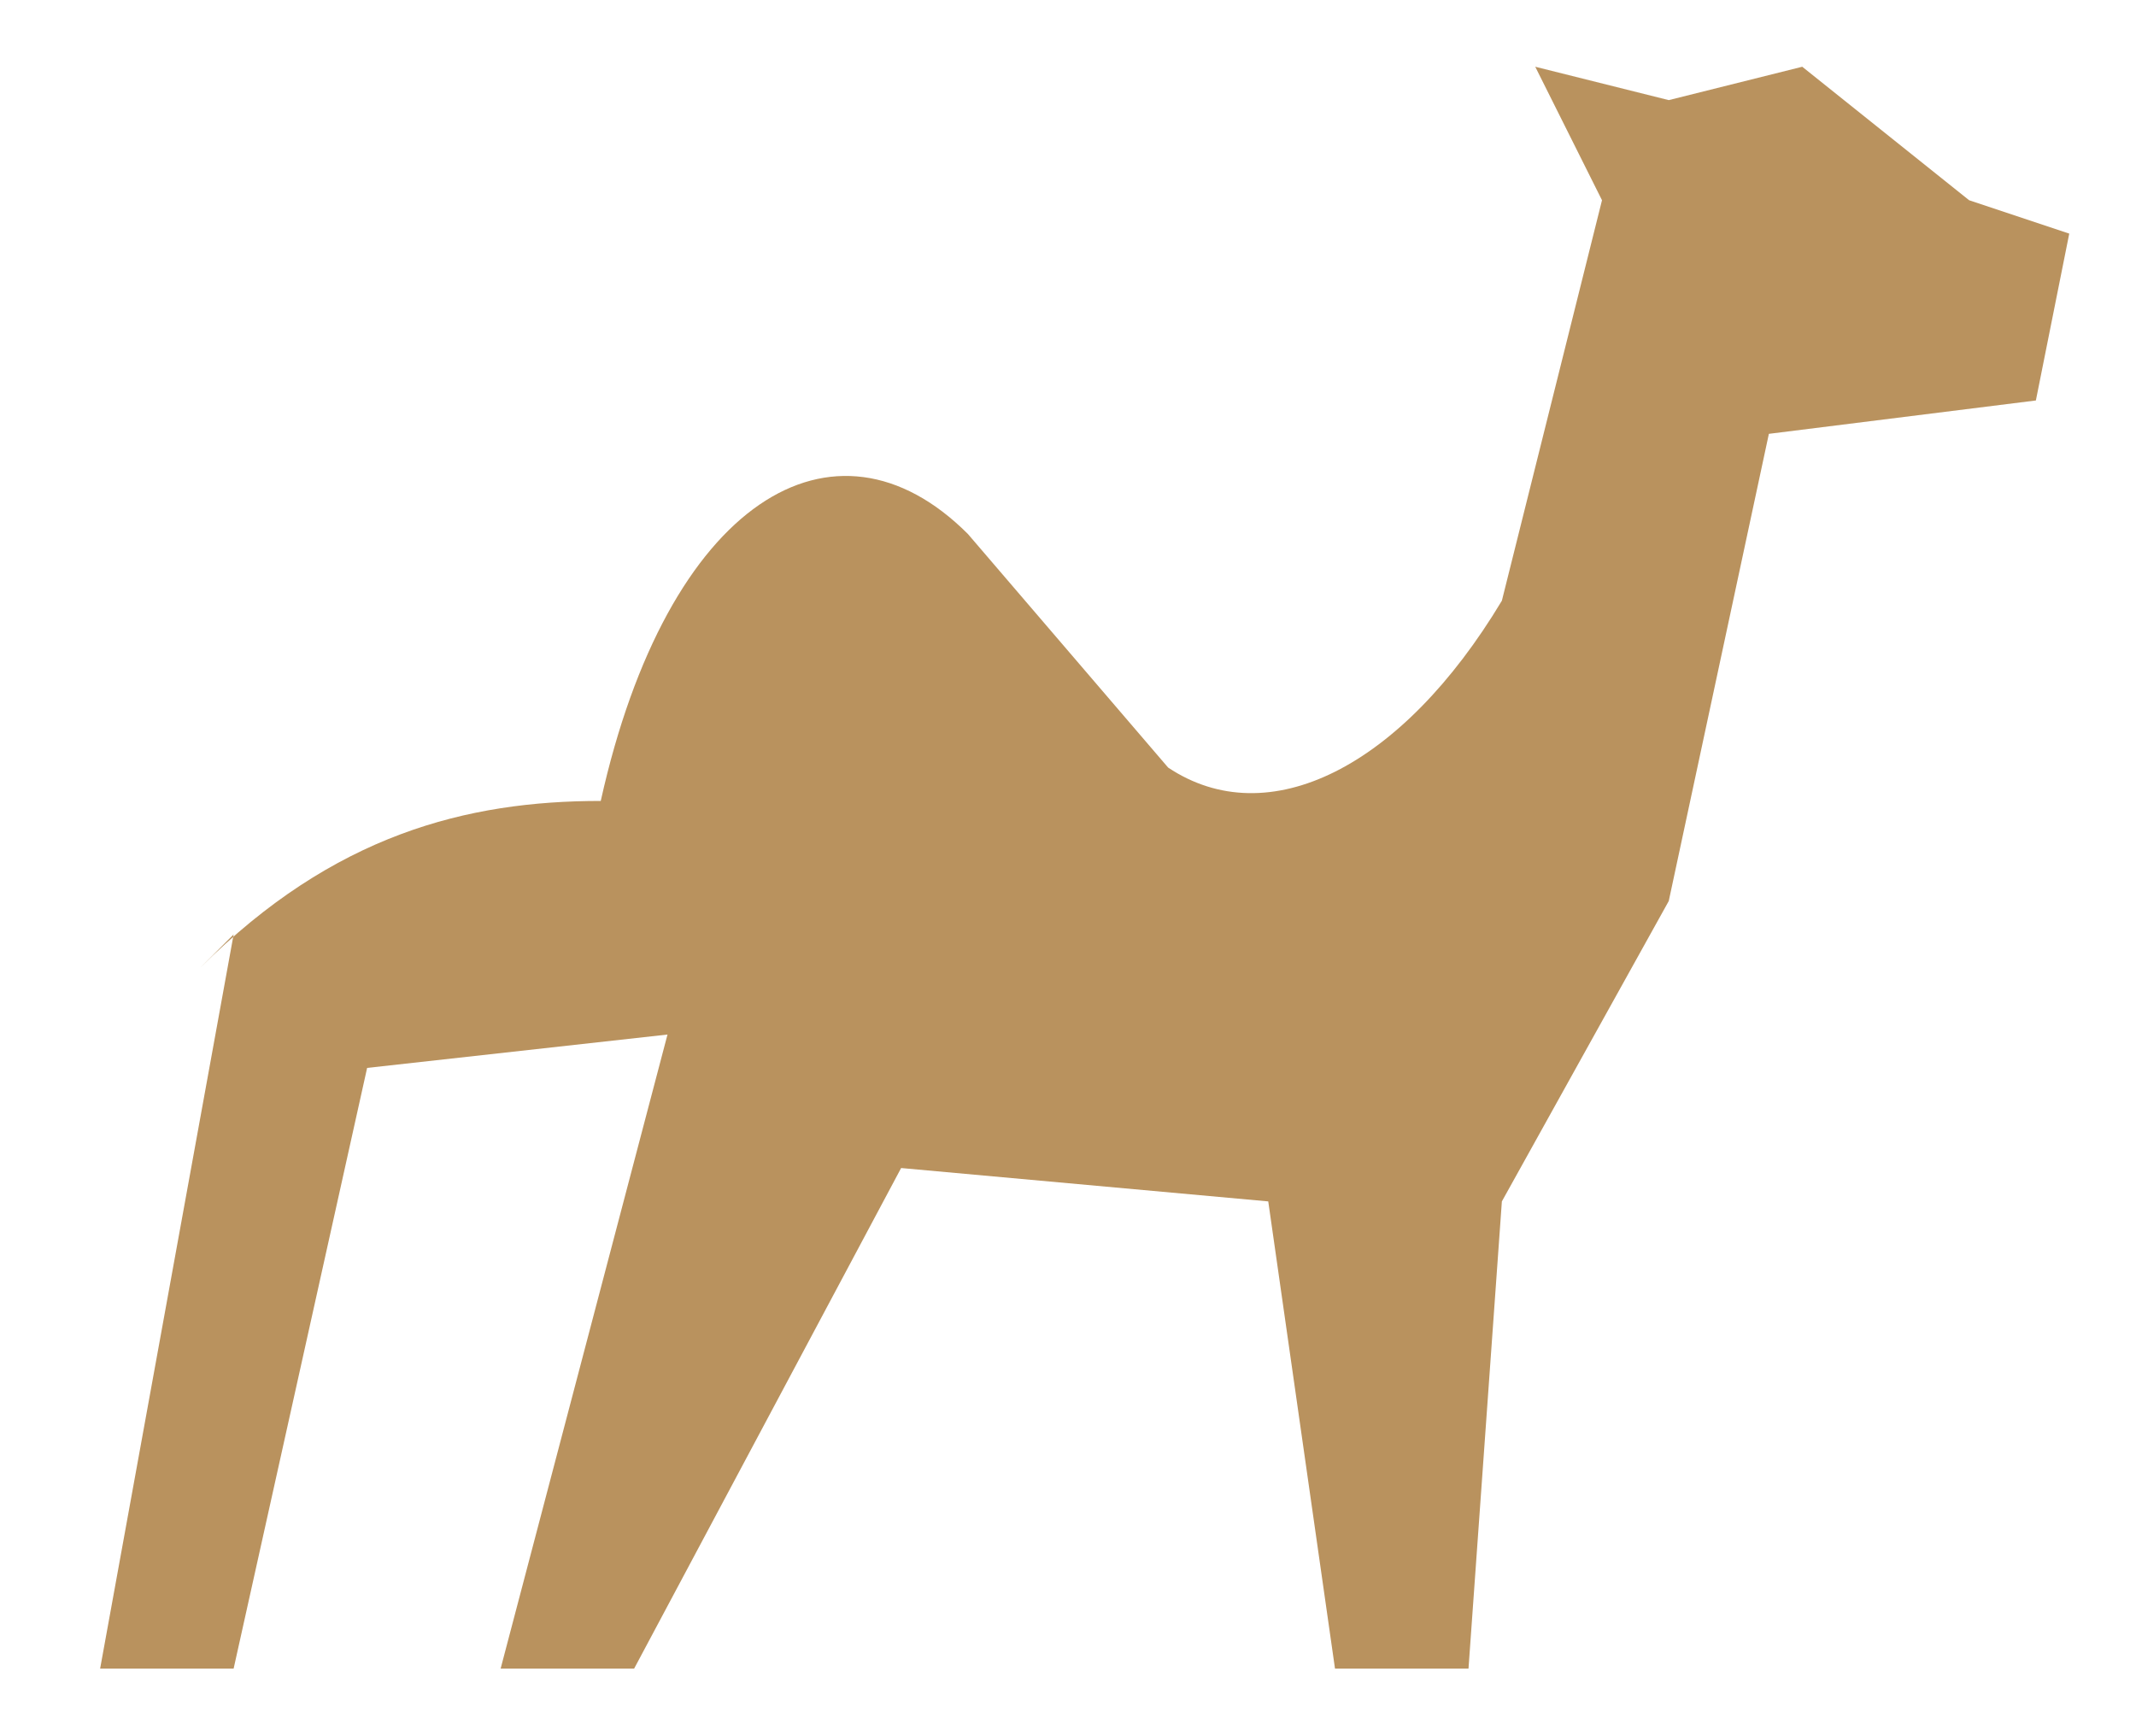
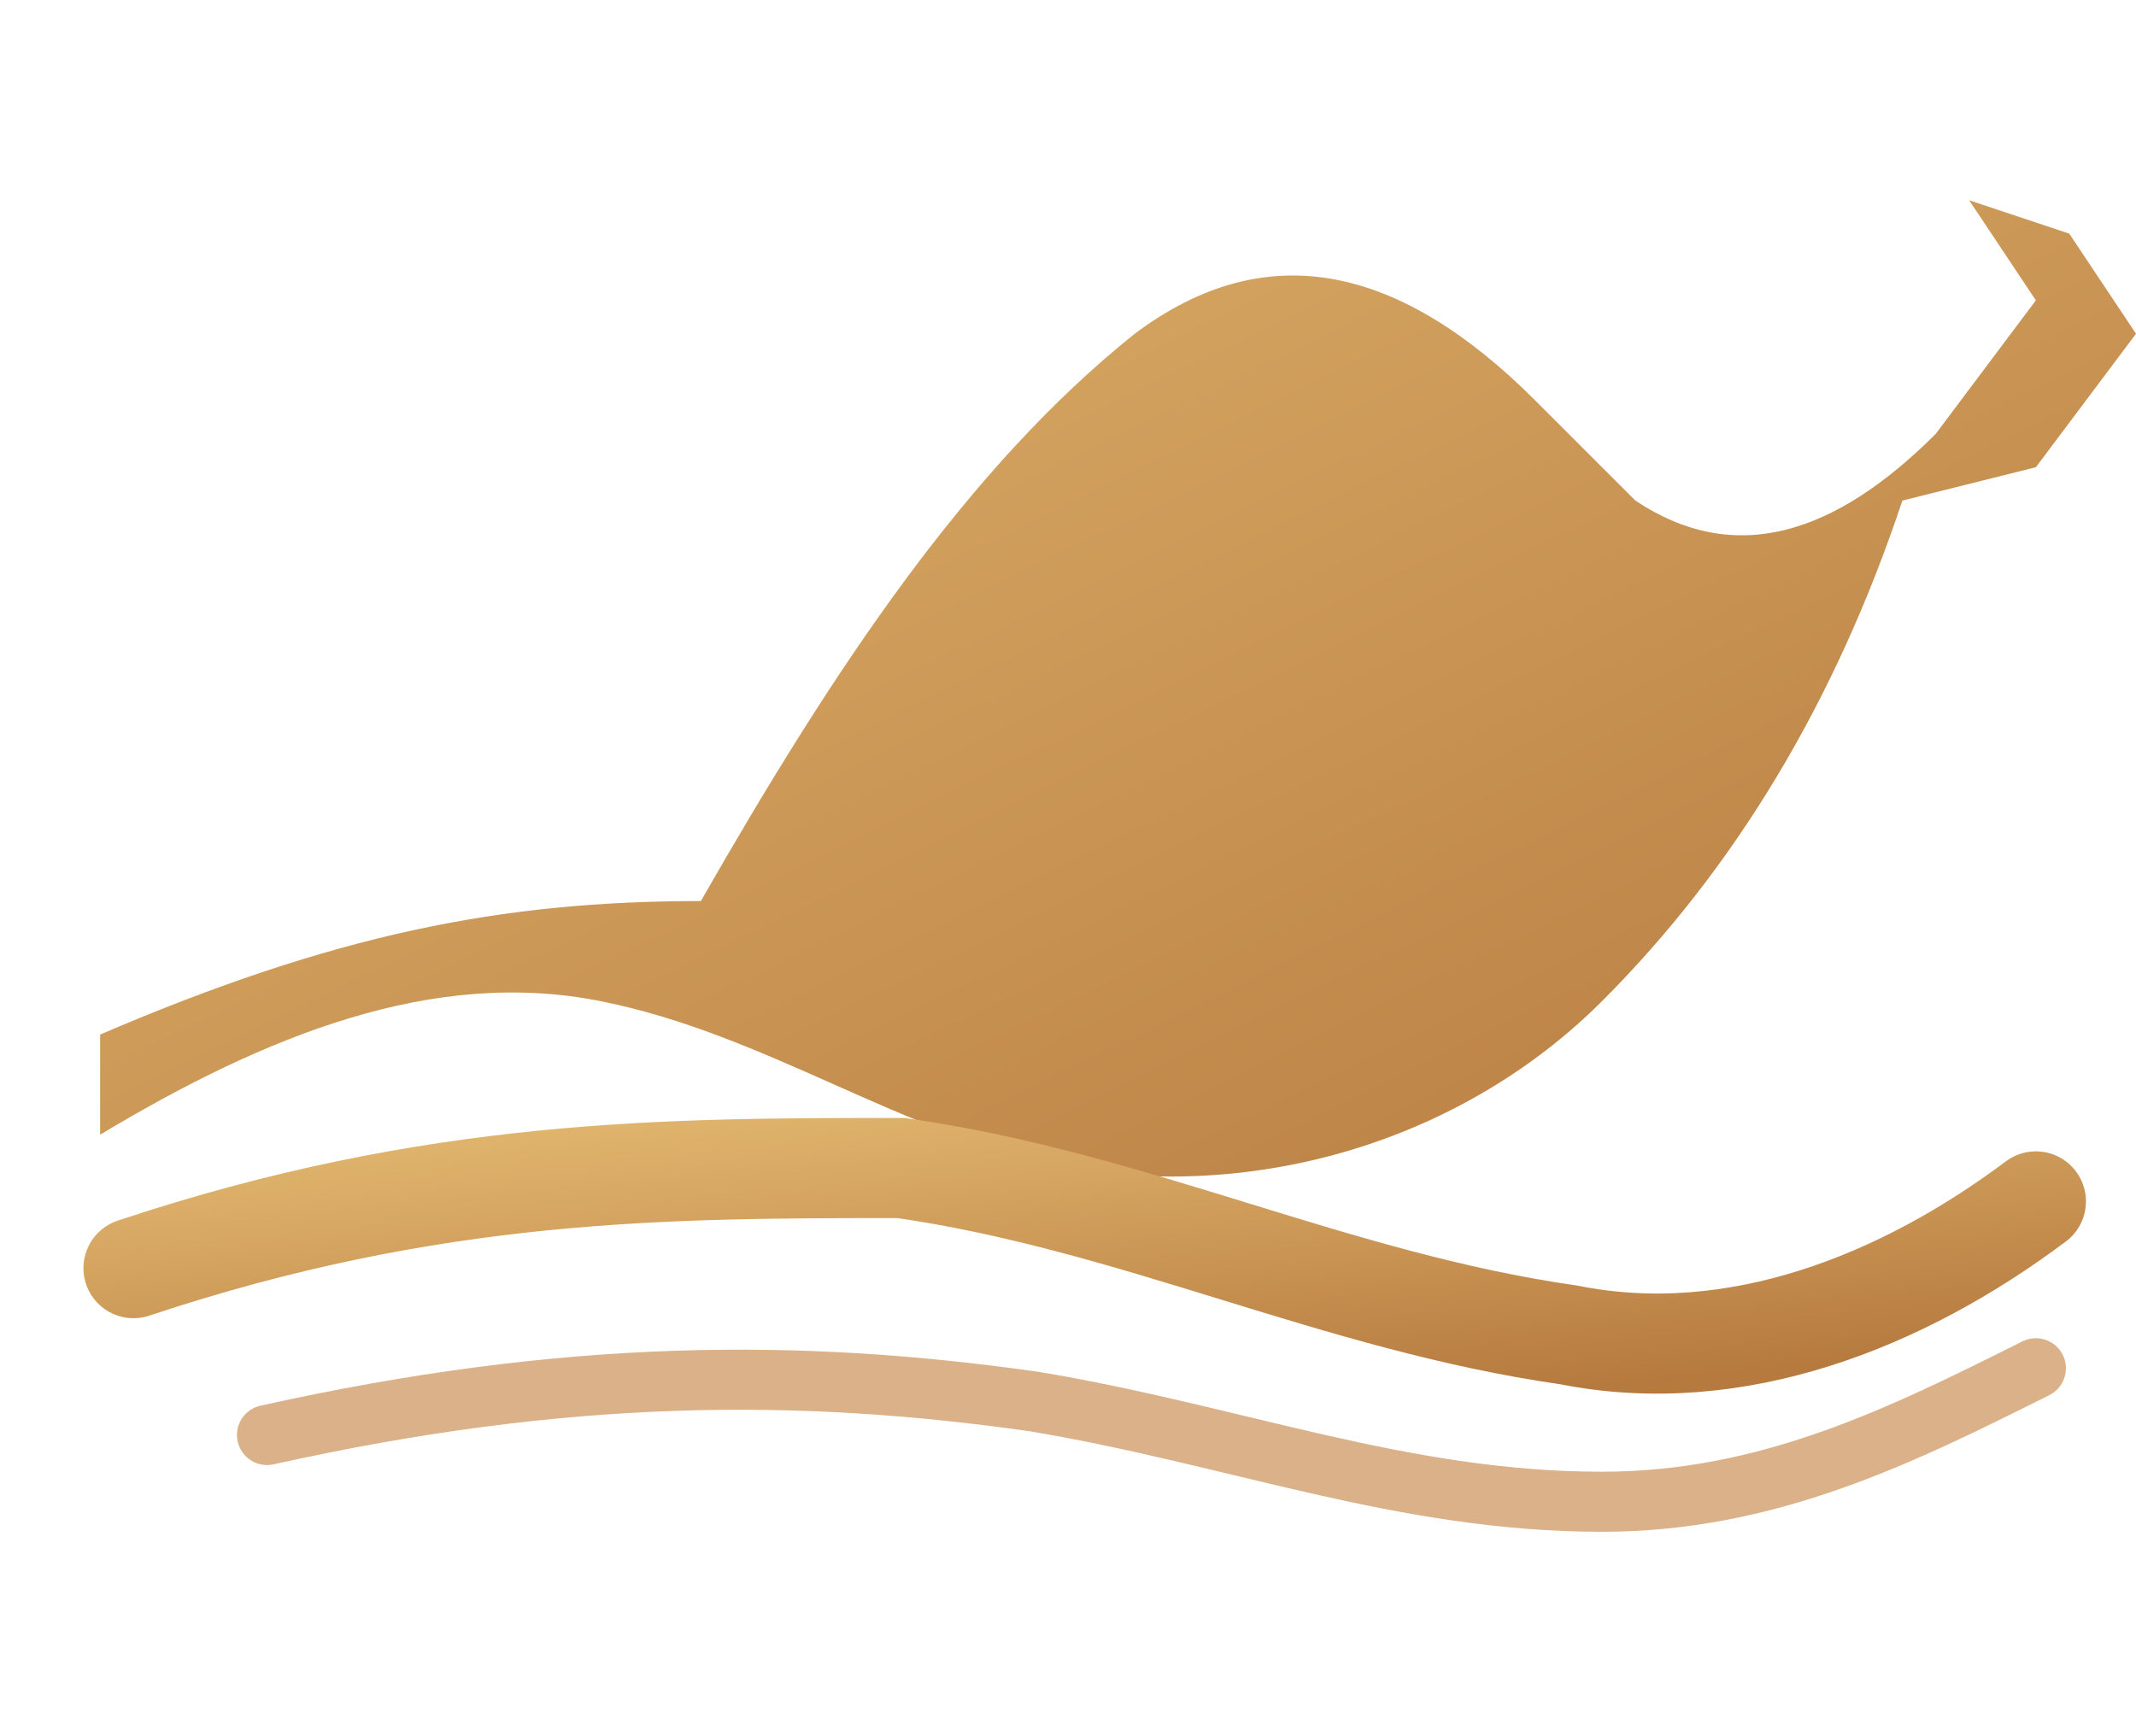
- <svg xmlns="http://www.w3.org/2000/svg" viewBox="0 0 64 52">
-   <path fill="#b9925e" d="M6 29c4-4 8-5 12-5 2-9 7-12 11-8l6 7c3 2 7 0 10-5L48 6l-2-4 4 1 4-1 5 4 3 1-1 5-8 1-3 14-5 9-1 14h-4l-2-14-11-1-8 15h-4l5-19-9 1-4 18H3l4-22Z" />
+ <svg xmlns="http://www.w3.org/2000/svg" viewBox="0 0 64 52" role="img" aria-label="Medhmar">
+   <defs>
+     <linearGradient id="g" x1="0" y1="0" x2="1" y2="1">
+       <stop offset="0" stop-color="#E0B46D" />
+       <stop offset="1" stop-color="#B67A3F" />
+     </linearGradient>
+   </defs>
+   <path d="M3 31C10 28 15 27 21 27C25 20 29 14 34 10C38 7 42 8 46 12L49 15C52 17 55 16 58 13L61 9L59 6L62 7L64 10L61 14L57 15C55 21 52 26 48 30C44 34 38 36 32 35C27 34 23 31 18 30C13 29 8 31 3 34Z" fill="url(#g)" />
+   <path d="M4 38C13 35 20 35 27 35C34 36 40 39 47 40C52 41 57 39 61 36" fill="none" stroke="url(#g)" stroke-width="3" stroke-linecap="round" />
+   <path d="M8 43C17 41 24 41 31 42C37 43 42 45 48 45C53 45 57 43 61 41" fill="none" stroke="#D4A373" stroke-width="1.8" stroke-linecap="round" opacity=".85" />
</svg>
